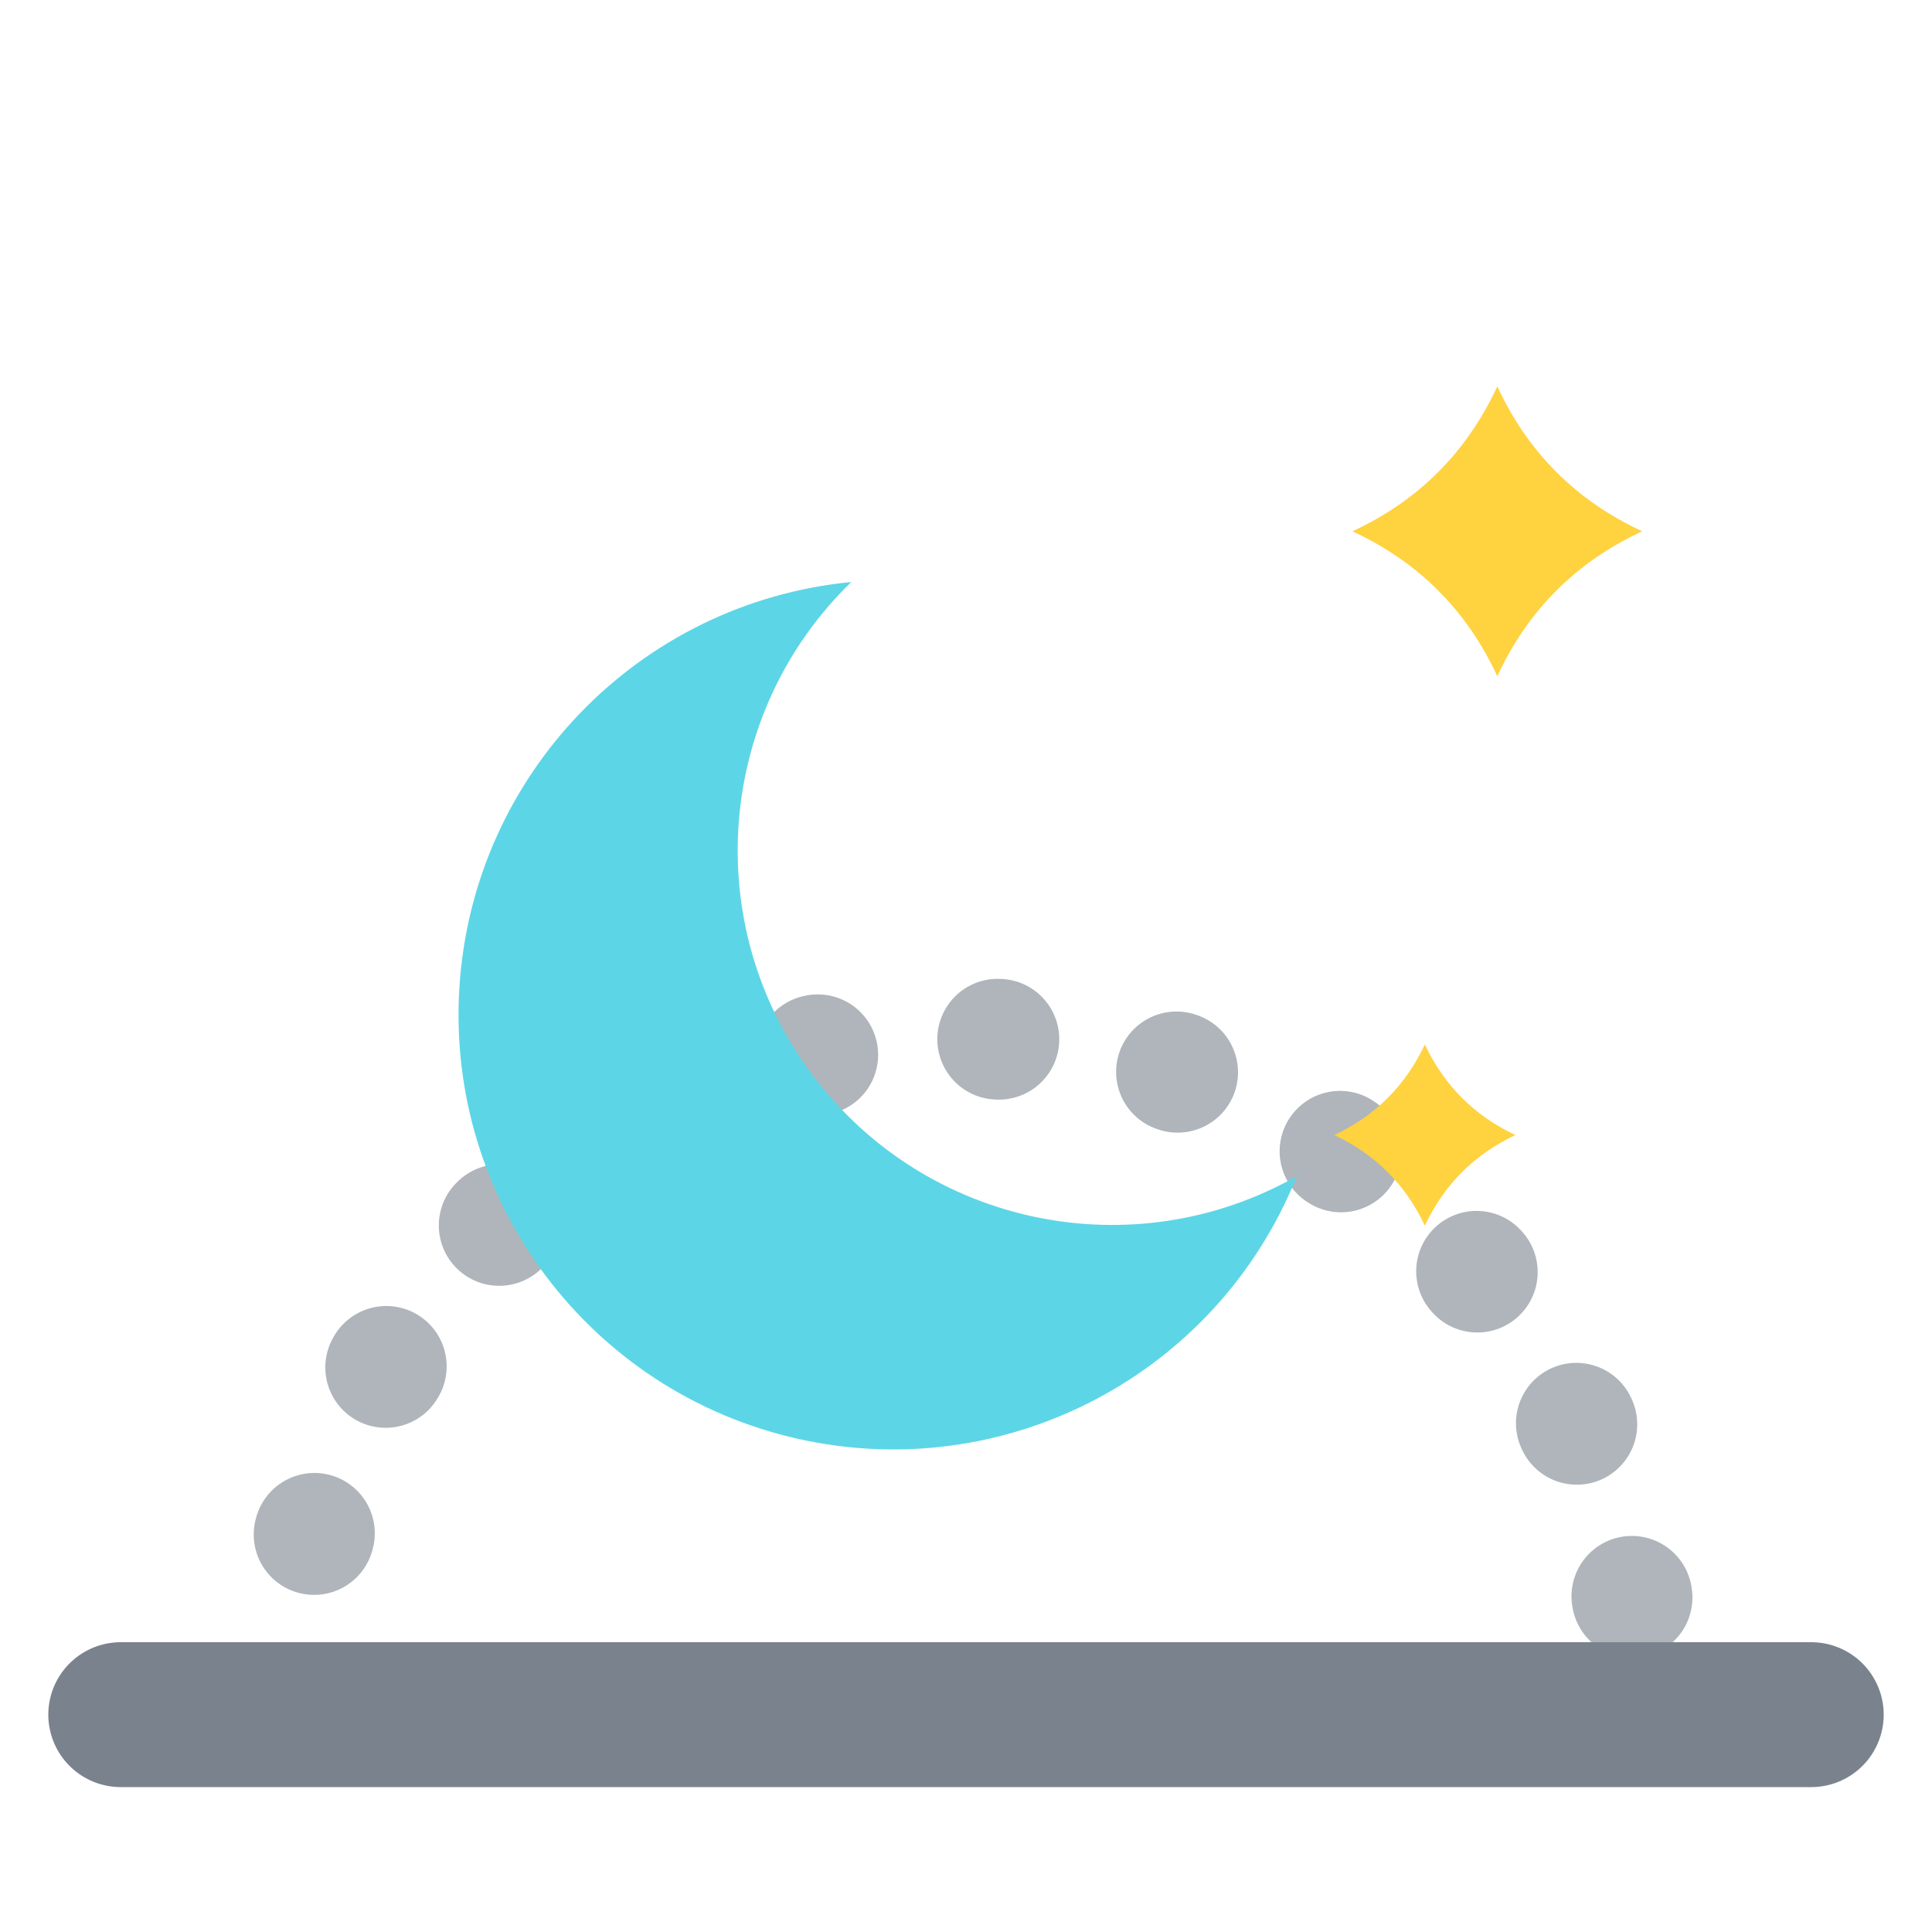
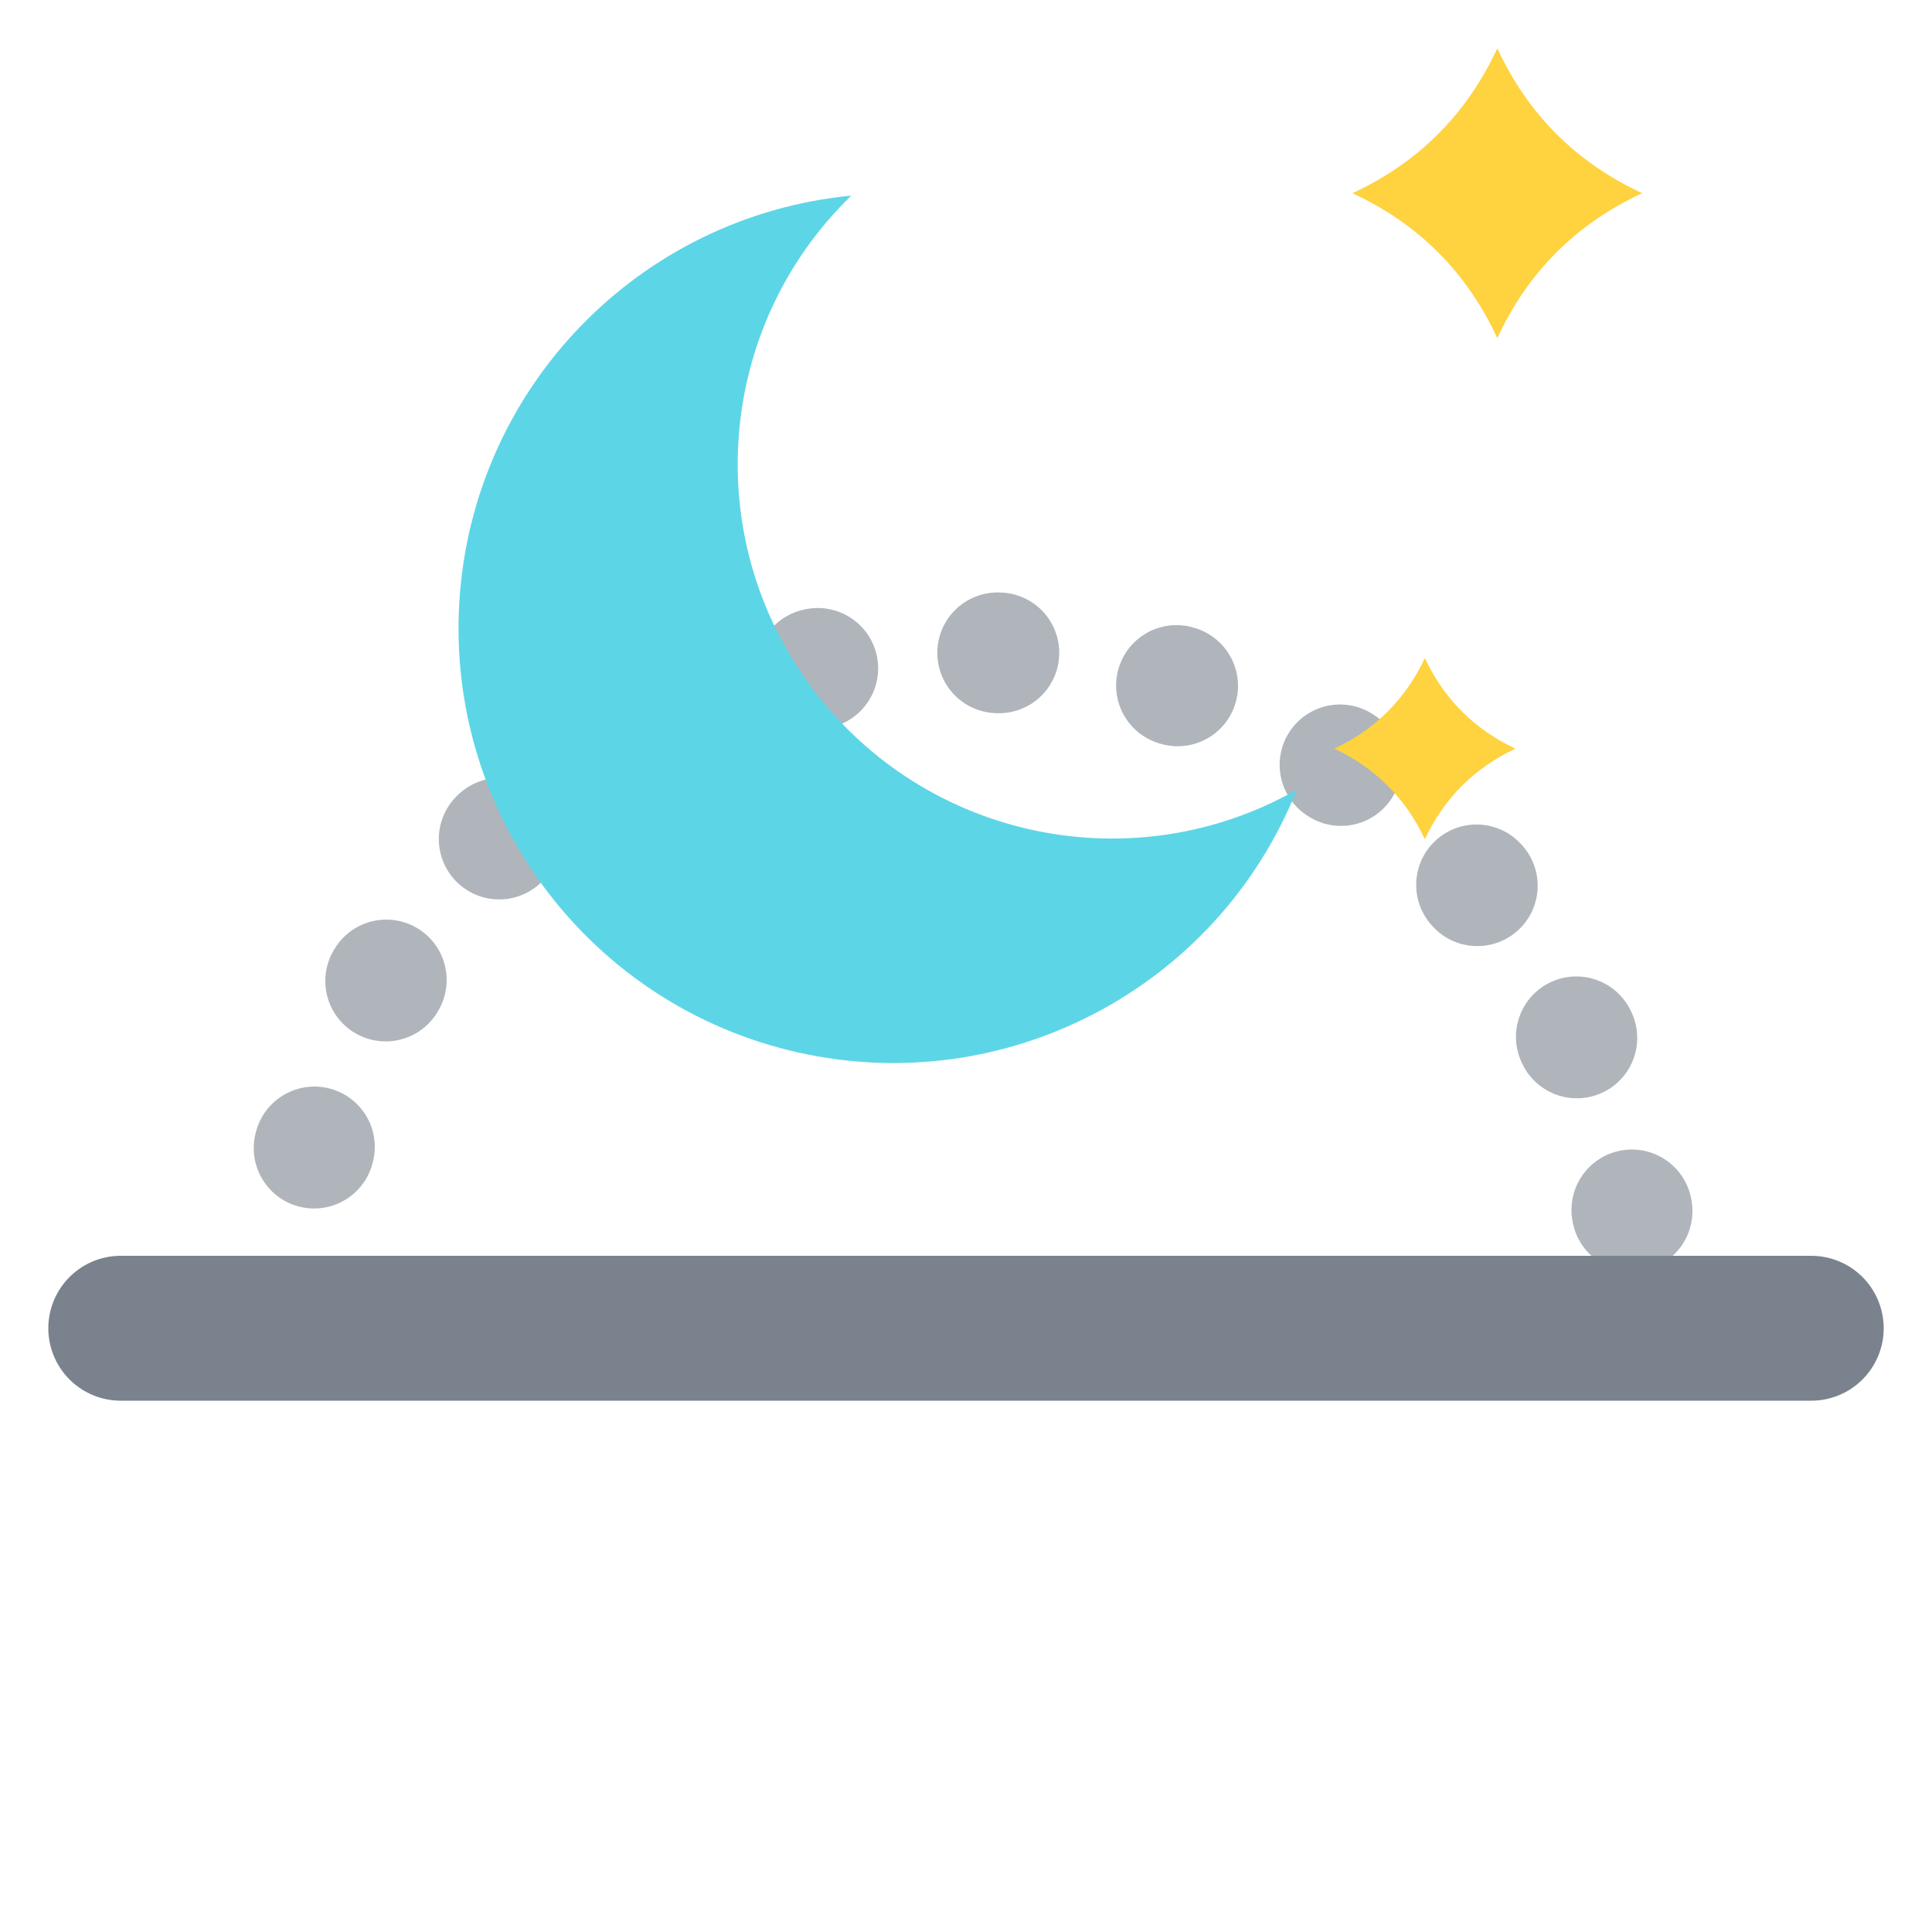
<svg xmlns="http://www.w3.org/2000/svg" width="16" height="16" viewBox="0 0 16 16">
-   <path id="arc" d="M2.4 14.2A5.6 5.6 0 0 1 13.6 14.2" fill="none" stroke="#7A838D" stroke-width="1" stroke-dasharray="0.01 1.5" stroke-linecap="round" opacity="0.6" />
-   <line id="horizon" x1="1" y1="14.2" x2="15" y2="14.2" stroke="#7A838D" stroke-width="1.2" stroke-linecap="round" />
-   <path id="moon" d="M10.74 9.74A3.6 3.6 0 1 1 7.05 4.82A3.1 3.1 0 0 0 10.74 9.74Z" fill="#5CD6E6" />
-   <path d="M12.4 3.2Q12.78 4.02 13.6 4.4Q12.78 4.78 12.4 5.6Q12.02 4.78 11.2 4.4Q12.02 4.02 12.4 3.2Z" fill="#FFD23F" />
-   <path d="M11.8 8.65Q12.04 9.16 12.55 9.4Q12.04 9.64 11.8 10.15Q11.56 9.64 11.05 9.4Q11.56 9.16 11.8 8.65Z" fill="#FFD23F" />
+   <path id="arc" d="M2.4 11A5.6 5.6 0 0 1 13.6 11" fill="none" stroke="#7A838D" stroke-width="1" stroke-dasharray="0.01 1.5" stroke-linecap="round" opacity="0.6" />
+   <line id="horizon" x1="1" y1="11" x2="15" y2="11" stroke="#7A838D" stroke-width="1.2" stroke-linecap="round" />
+   <path id="moon" d="M10.74 6.54A3.6 3.6 0 1 1 7.05 1.62A3.1 3.1 0 0 0 10.74 6.54Z" fill="#5CD6E6" />
+   <path d="M12.4 0.4Q12.78 1.22 13.6 1.6Q12.78 1.98 12.4 2.8Q12.02 1.98 11.2 1.6Q12.02 1.22 12.4 0.4Z" fill="#FFD23F" />
+   <path d="M11.8 5.45Q12.04 5.96 12.55 6.2Q12.04 6.44 11.8 6.95Q11.56 6.44 11.05 6.2Q11.56 5.96 11.8 5.45Z" fill="#FFD23F" />
</svg>
